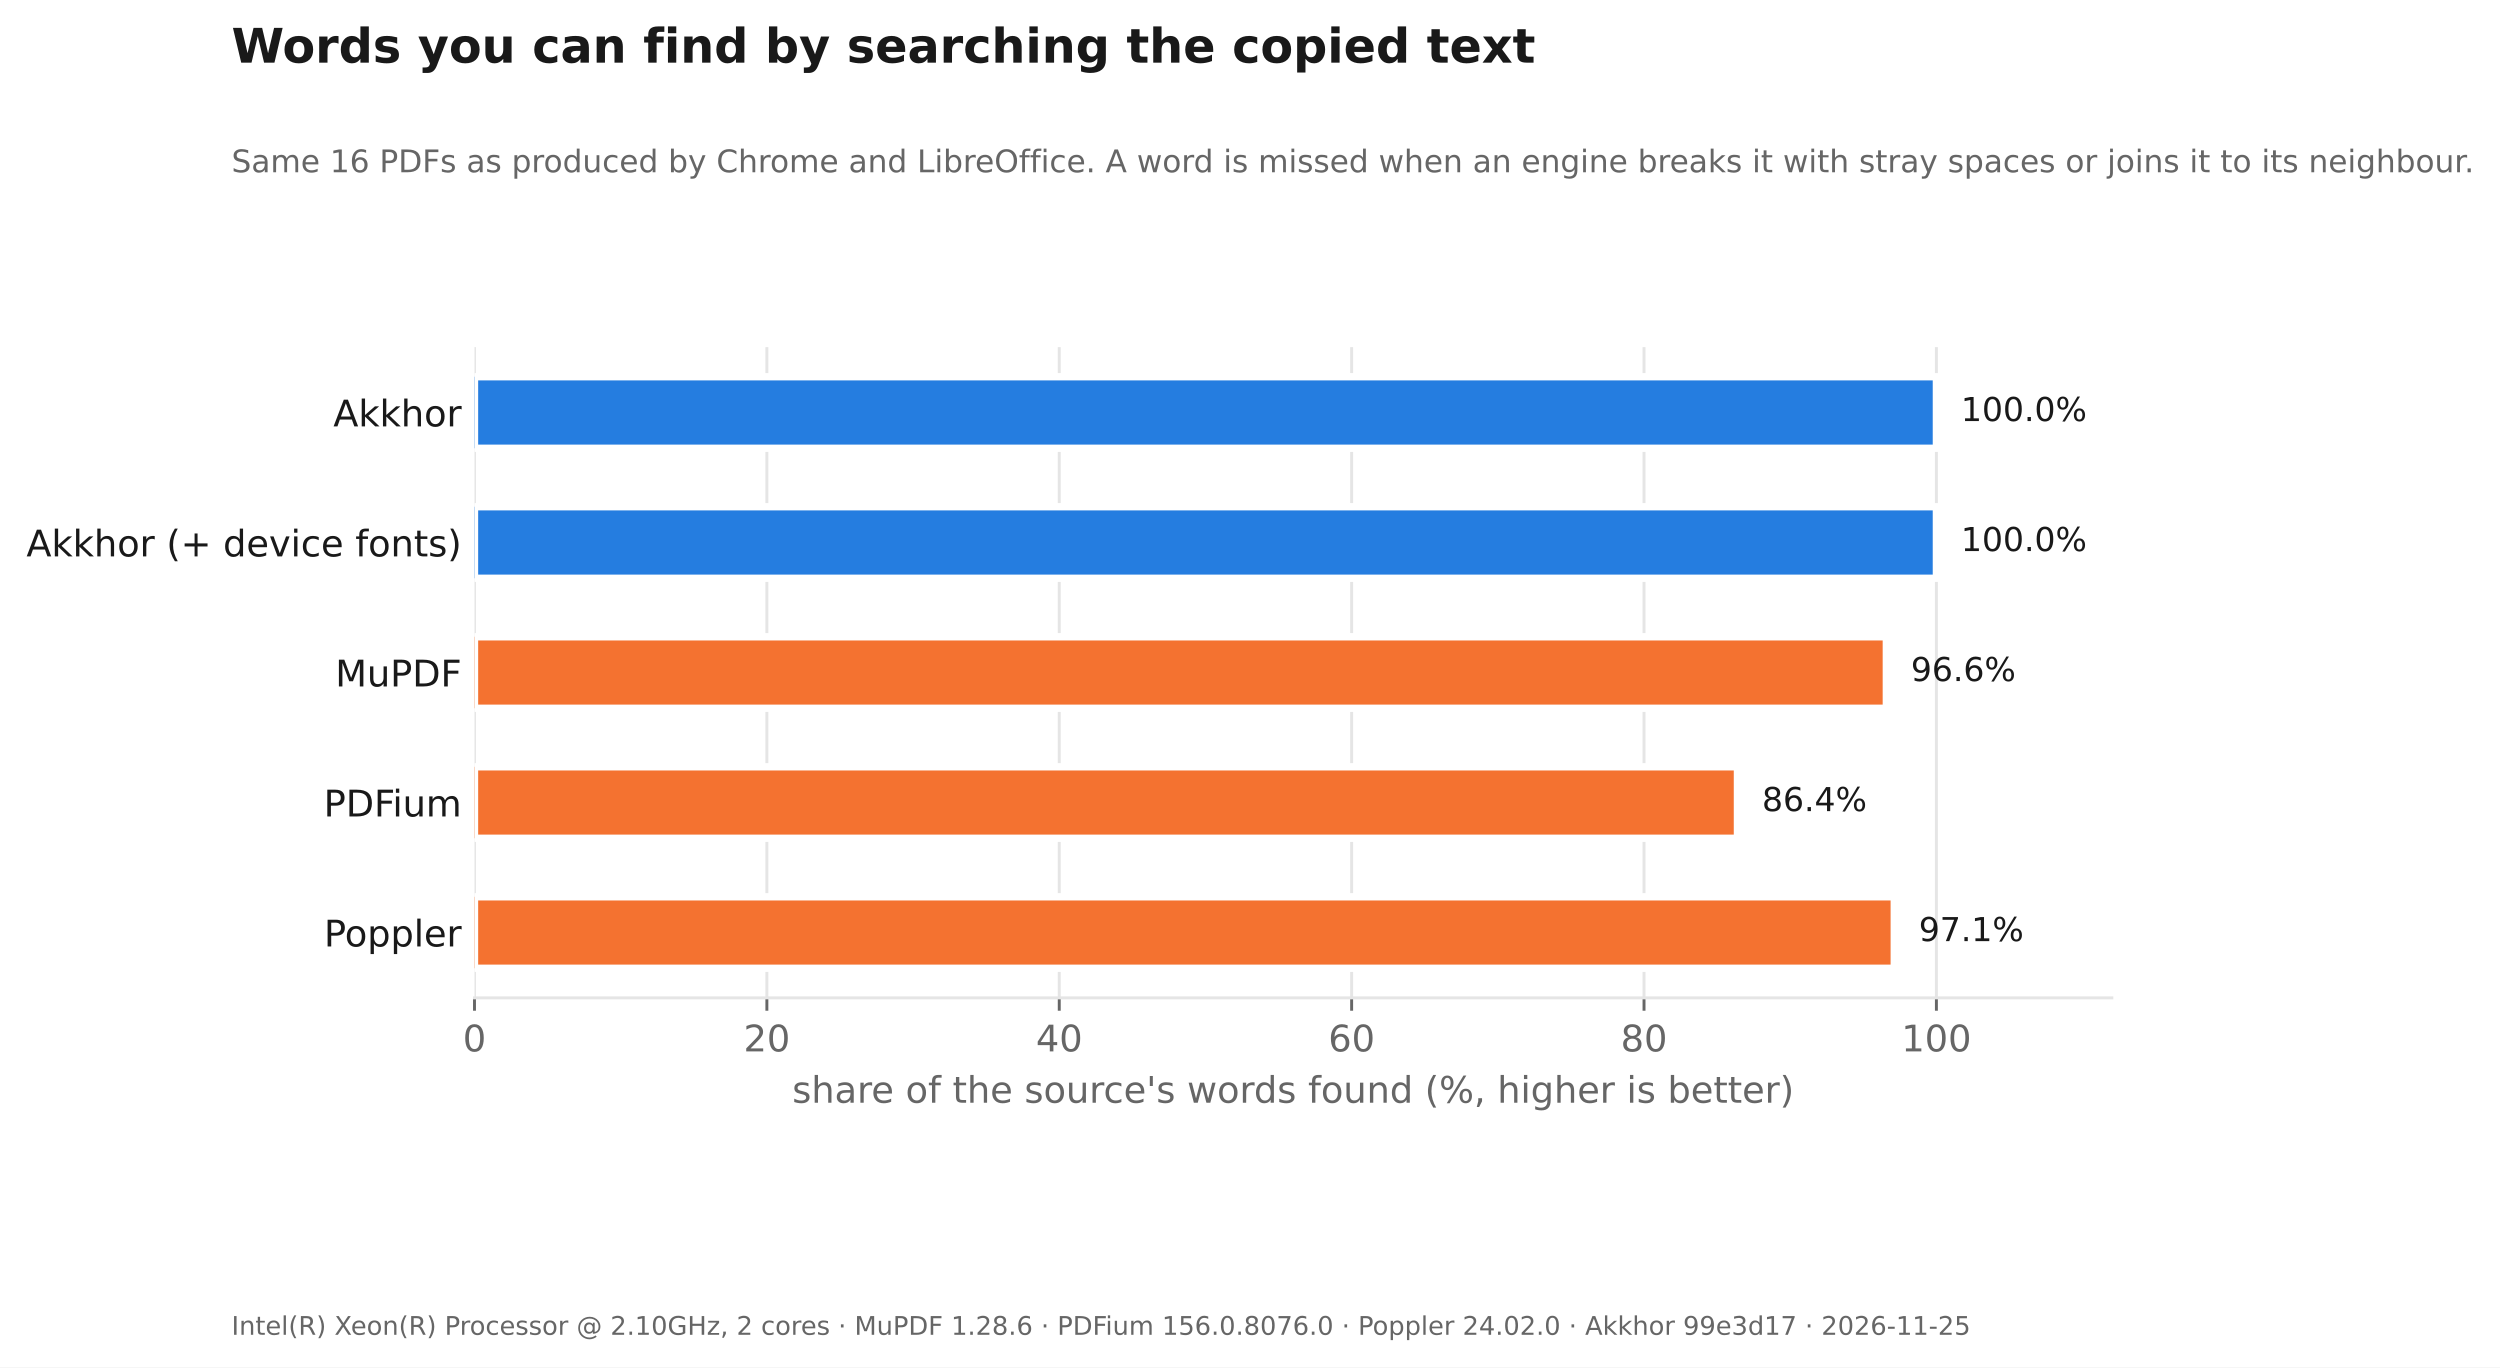
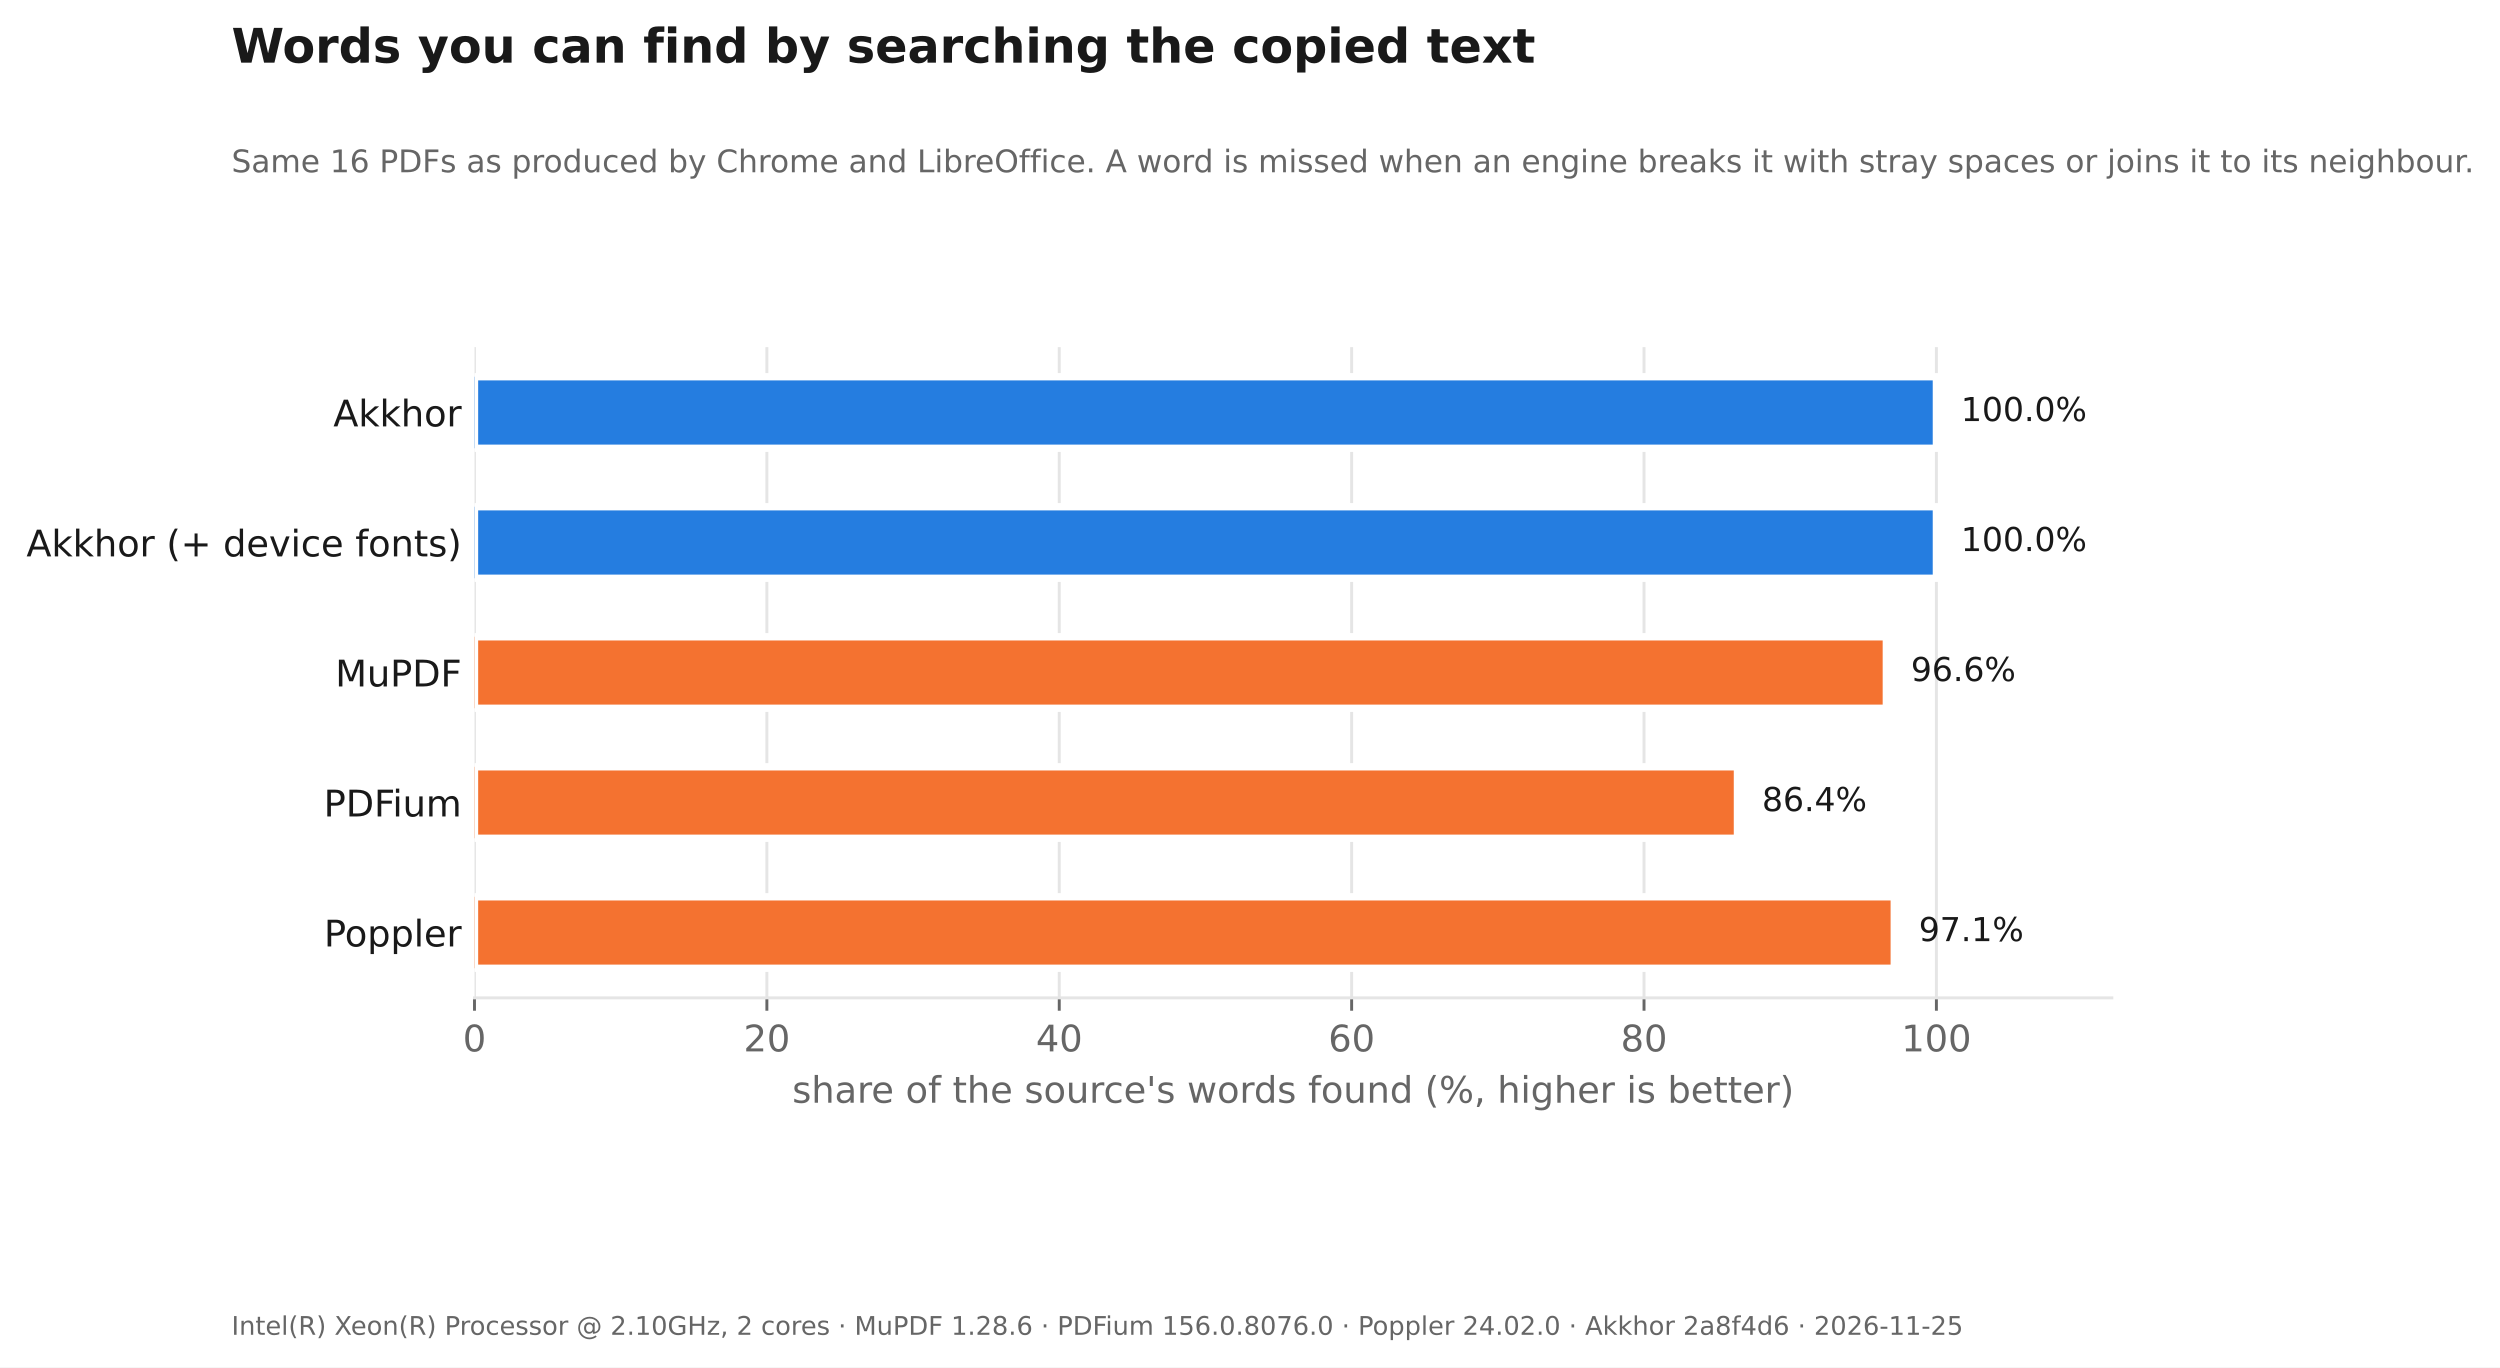
<svg xmlns="http://www.w3.org/2000/svg" xmlns:xlink="http://www.w3.org/1999/xlink" width="681.591pt" height="372.802pt" viewBox="0 0 681.591 372.802" version="1.1">
  <defs>
    <style type="text/css">*{stroke-linejoin: round; stroke-linecap: butt}</style>
  </defs>
  <g id="figure_1">
    <g id="patch_1">
      <path d="M 0 372.802  L 681.591 372.802  L 681.591 -0  L 0 -0  z " style="fill: #ffffff" />
    </g>
    <g id="axes_1">
      <g id="patch_2">
        <path d="M 129.363 272.057  L 575.763 272.057  L 575.763 94.649  L 129.363 94.649  z " style="fill: #ffffff" />
      </g>
      <g id="matplotlib.axis_1">
        <g id="xtick_1">
          <g id="line2d_1">
-             <path d="M 129.363 272.057  L 129.363 94.649  " clip-path="url(#p31f964d1e1)" style="fill: none; stroke: #e5e5e5; stroke-width: 0.8; stroke-linecap: square" />
+             <path d="M 129.363 272.057  L 129.363 94.649  " clip-path="url(#pe788c5fe6f)" style="fill: none; stroke: #e5e5e5; stroke-width: 0.8; stroke-linecap: square" />
          </g>
          <g id="line2d_2">
            <defs>
-               <path id="m100ad46e53" d="M 0 0  L 0 3.5  " style="stroke: #666666; stroke-width: 0.8" />
+               <path id="md18f8476a5" d="M 0 0  L 0 3.5  " style="stroke: #666666; stroke-width: 0.8" />
            </defs>
            <g>
-               <use xlink:href="#m100ad46e53" x="129.363" y="272.057" style="fill: #666666; stroke: #666666; stroke-width: 0.8" />
+               <use xlink:href="#md18f8476a5" x="129.363" y="272.057" style="fill: #666666; stroke: #666666; stroke-width: 0.8" />
            </g>
          </g>
          <g id="text_1">
            <text style="font-size: 10px; font-family: 'DejaVu Sans'; text-anchor: middle; fill: #666666" x="129.363" y="286.655" transform="rotate(-0 129.3625 286.6547)">0</text>
          </g>
        </g>
        <g id="xtick_2">
          <g id="line2d_3">
-             <path d="M 209.077 272.057  L 209.077 94.649  " clip-path="url(#p31f964d1e1)" style="fill: none; stroke: #e5e5e5; stroke-width: 0.8; stroke-linecap: square" />
+             <path d="M 209.077 272.057  L 209.077 94.649  " clip-path="url(#pe788c5fe6f)" style="fill: none; stroke: #e5e5e5; stroke-width: 0.8; stroke-linecap: square" />
          </g>
          <g id="line2d_4">
            <g>
-               <use xlink:href="#m100ad46e53" x="209.077" y="272.057" style="fill: #666666; stroke: #666666; stroke-width: 0.8" />
+               <use xlink:href="#md18f8476a5" x="209.077" y="272.057" style="fill: #666666; stroke: #666666; stroke-width: 0.8" />
            </g>
          </g>
          <g id="text_2">
            <text style="font-size: 10px; font-family: 'DejaVu Sans'; text-anchor: middle; fill: #666666" x="209.077" y="286.655" transform="rotate(-0 209.0768 286.6547)">20</text>
          </g>
        </g>
        <g id="xtick_3">
          <g id="line2d_5">
-             <path d="M 288.791 272.057  L 288.791 94.649  " clip-path="url(#p31f964d1e1)" style="fill: none; stroke: #e5e5e5; stroke-width: 0.8; stroke-linecap: square" />
+             <path d="M 288.791 272.057  L 288.791 94.649  " clip-path="url(#pe788c5fe6f)" style="fill: none; stroke: #e5e5e5; stroke-width: 0.8; stroke-linecap: square" />
          </g>
          <g id="line2d_6">
            <g>
-               <use xlink:href="#m100ad46e53" x="288.791" y="272.057" style="fill: #666666; stroke: #666666; stroke-width: 0.8" />
+               <use xlink:href="#md18f8476a5" x="288.791" y="272.057" style="fill: #666666; stroke: #666666; stroke-width: 0.8" />
            </g>
          </g>
          <g id="text_3">
            <text style="font-size: 10px; font-family: 'DejaVu Sans'; text-anchor: middle; fill: #666666" x="288.791" y="286.655" transform="rotate(-0 288.7911 286.6547)">40</text>
          </g>
        </g>
        <g id="xtick_4">
          <g id="line2d_7">
-             <path d="M 368.505 272.057  L 368.505 94.649  " clip-path="url(#p31f964d1e1)" style="fill: none; stroke: #e5e5e5; stroke-width: 0.8; stroke-linecap: square" />
+             <path d="M 368.505 272.057  L 368.505 94.649  " clip-path="url(#pe788c5fe6f)" style="fill: none; stroke: #e5e5e5; stroke-width: 0.8; stroke-linecap: square" />
          </g>
          <g id="line2d_8">
            <g>
-               <use xlink:href="#m100ad46e53" x="368.505" y="272.057" style="fill: #666666; stroke: #666666; stroke-width: 0.8" />
+               <use xlink:href="#md18f8476a5" x="368.505" y="272.057" style="fill: #666666; stroke: #666666; stroke-width: 0.8" />
            </g>
          </g>
          <g id="text_4">
            <text style="font-size: 10px; font-family: 'DejaVu Sans'; text-anchor: middle; fill: #666666" x="368.505" y="286.655" transform="rotate(-0 368.5054 286.6547)">60</text>
          </g>
        </g>
        <g id="xtick_5">
          <g id="line2d_9">
-             <path d="M 448.22 272.057  L 448.22 94.649  " clip-path="url(#p31f964d1e1)" style="fill: none; stroke: #e5e5e5; stroke-width: 0.8; stroke-linecap: square" />
+             <path d="M 448.22 272.057  L 448.22 94.649  " clip-path="url(#pe788c5fe6f)" style="fill: none; stroke: #e5e5e5; stroke-width: 0.8; stroke-linecap: square" />
          </g>
          <g id="line2d_10">
            <g>
-               <use xlink:href="#m100ad46e53" x="448.22" y="272.057" style="fill: #666666; stroke: #666666; stroke-width: 0.8" />
+               <use xlink:href="#md18f8476a5" x="448.22" y="272.057" style="fill: #666666; stroke: #666666; stroke-width: 0.8" />
            </g>
          </g>
          <g id="text_5">
            <text style="font-size: 10px; font-family: 'DejaVu Sans'; text-anchor: middle; fill: #666666" x="448.22" y="286.655" transform="rotate(-0 448.2196 286.6547)">80</text>
          </g>
        </g>
        <g id="xtick_6">
          <g id="line2d_11">
-             <path d="M 527.934 272.057  L 527.934 94.649  " clip-path="url(#p31f964d1e1)" style="fill: none; stroke: #e5e5e5; stroke-width: 0.8; stroke-linecap: square" />
+             <path d="M 527.934 272.057  L 527.934 94.649  " clip-path="url(#pe788c5fe6f)" style="fill: none; stroke: #e5e5e5; stroke-width: 0.8; stroke-linecap: square" />
          </g>
          <g id="line2d_12">
            <g>
-               <use xlink:href="#m100ad46e53" x="527.934" y="272.057" style="fill: #666666; stroke: #666666; stroke-width: 0.8" />
+               <use xlink:href="#md18f8476a5" x="527.934" y="272.057" style="fill: #666666; stroke: #666666; stroke-width: 0.8" />
            </g>
          </g>
          <g id="text_6">
            <text style="font-size: 10px; font-family: 'DejaVu Sans'; text-anchor: middle; fill: #666666" x="527.934" y="286.655" transform="rotate(-0 527.9339 286.6547)">100</text>
          </g>
        </g>
        <g id="text_7">
          <text style="font-size: 10px; font-family: 'DejaVu Sans'; text-anchor: middle; fill: #666666" x="352.562" y="300.655" transform="rotate(-0 352.5625 300.6555)">share of the source's words found (%, higher is better)</text>
        </g>
      </g>
      <g id="matplotlib.axis_2">
        <g id="ytick_1">
          <g id="line2d_13" />
          <g id="text_8">
            <text style="font-size: 10px; font-family: 'DejaVu Sans'; text-anchor: end; fill: #191919" x="125.862" y="116.26" transform="rotate(-0 125.8625 116.2599)">Akkhor</text>
          </g>
        </g>
        <g id="ytick_2">
          <g id="line2d_14" />
          <g id="text_9">
            <text style="font-size: 10px; font-family: 'DejaVu Sans'; text-anchor: end; fill: #191919" x="125.862" y="151.706" transform="rotate(-0 125.8625 151.7061)">Akkhor (+ device fonts)</text>
          </g>
        </g>
        <g id="ytick_3">
          <g id="line2d_15" />
          <g id="text_10">
            <text style="font-size: 10px; font-family: 'DejaVu Sans'; text-anchor: end; fill: #191919" x="125.862" y="187.152" transform="rotate(-0 125.8625 187.1518)">MuPDF</text>
          </g>
        </g>
        <g id="ytick_4">
          <g id="line2d_16" />
          <g id="text_11">
            <text style="font-size: 10px; font-family: 'DejaVu Sans'; text-anchor: end; fill: #191919" x="125.862" y="222.598" transform="rotate(-0 125.8625 222.5984)">PDFium</text>
          </g>
        </g>
        <g id="ytick_5">
          <g id="line2d_17" />
          <g id="text_12">
            <text style="font-size: 10px; font-family: 'DejaVu Sans'; text-anchor: end; fill: #191919" x="125.862" y="258.045" transform="rotate(-0 125.8625 258.0445)">Poppler</text>
          </g>
        </g>
      </g>
      <g id="patch_3">
-         <path d="M 129.363 122.208  L 527.934 122.208  L 527.934 102.713  L 129.363 102.713  z " clip-path="url(#p31f964d1e1)" style="fill: #257de0; stroke: #ffffff; stroke-width: 2; stroke-linejoin: miter" />
+         <path d="M 129.363 122.208  L 527.934 122.208  L 527.934 102.713  L 129.363 102.713  z " clip-path="url(#pe788c5fe6f)" style="fill: #257de0; stroke: #ffffff; stroke-width: 2; stroke-linejoin: miter" />
      </g>
      <g id="patch_4">
-         <path d="M 129.363 157.655  L 527.934 157.655  L 527.934 138.159  L 129.363 138.159  z " clip-path="url(#p31f964d1e1)" style="fill: #257de0; stroke: #ffffff; stroke-width: 2; stroke-linejoin: miter" />
+         <path d="M 129.363 157.655  L 527.934 157.655  L 527.934 138.159  L 129.363 138.159  z " clip-path="url(#pe788c5fe6f)" style="fill: #257de0; stroke: #ffffff; stroke-width: 2; stroke-linejoin: miter" />
      </g>
      <g id="patch_5">
-         <path d="M 129.363 193.101  L 514.286 193.101  L 514.286 173.605  L 129.363 173.605  z " clip-path="url(#p31f964d1e1)" style="fill: #f47230; stroke: #ffffff; stroke-width: 2; stroke-linejoin: miter" />
+         <path d="M 129.363 193.101  L 514.286 193.101  L 514.286 173.605  L 129.363 173.605  z " clip-path="url(#pe788c5fe6f)" style="fill: #f47230; stroke: #ffffff; stroke-width: 2; stroke-linejoin: miter" />
      </g>
      <g id="patch_6">
-         <path d="M 129.363 228.547  L 473.69 228.547  L 473.69 209.051  L 129.363 209.051  z " clip-path="url(#p31f964d1e1)" style="fill: #f47230; stroke: #ffffff; stroke-width: 2; stroke-linejoin: miter" />
+         <path d="M 129.363 228.547  L 473.69 228.547  L 473.69 209.051  L 129.363 209.051  z " clip-path="url(#pe788c5fe6f)" style="fill: #f47230; stroke: #ffffff; stroke-width: 2; stroke-linejoin: miter" />
      </g>
      <g id="patch_7">
-         <path d="M 129.363 263.993  L 516.447 263.993  L 516.447 244.498  L 129.363 244.498  z " clip-path="url(#p31f964d1e1)" style="fill: #f47230; stroke: #ffffff; stroke-width: 2; stroke-linejoin: miter" />
+         <path d="M 129.363 263.993  L 516.447 263.993  L 516.447 244.498  L 129.363 244.498  z " clip-path="url(#pe788c5fe6f)" style="fill: #f47230; stroke: #ffffff; stroke-width: 2; stroke-linejoin: miter" />
      </g>
      <g id="patch_8">
        <path d="M 129.363 272.057  L 575.763 272.057  " style="fill: none; stroke: #e5e5e5; stroke-width: 0.8; stroke-linejoin: miter; stroke-linecap: square" />
      </g>
      <g id="text_13">
        <text style="font-size: 9px; font-family: 'DejaVu Sans'; text-anchor: start; fill: #191919" x="534.63" y="114.799" transform="rotate(-0 534.6299 114.7986)">100.0%</text>
      </g>
      <g id="text_14">
        <text style="font-size: 9px; font-family: 'DejaVu Sans'; text-anchor: start; fill: #191919" x="534.63" y="150.245" transform="rotate(-0 534.6299 150.2448)">100.0%</text>
      </g>
      <g id="text_15">
        <text style="font-size: 9px; font-family: 'DejaVu Sans'; text-anchor: start; fill: #191919" x="520.982" y="185.691" transform="rotate(-0 520.9818 185.6909)">96.6%</text>
      </g>
      <g id="text_16">
        <text style="font-size: 9px; font-family: 'DejaVu Sans'; text-anchor: start; fill: #191919" x="480.386" y="221.137" transform="rotate(-0 480.3859 221.1371)">86.4%</text>
      </g>
      <g id="text_17">
        <text style="font-size: 9px; font-family: 'DejaVu Sans'; text-anchor: start; fill: #191919" x="523.143" y="256.583" transform="rotate(-0 523.1426 256.5832)">97.1%</text>
      </g>
    </g>
    <g id="text_18">
      <text style="font-weight: 700; font-size: 13px; font-family: 'DejaVu Sans'; text-anchor: start; fill: #191919" x="63.123" y="17.078" transform="rotate(-0 63.1225 17.07797)">Words you can find by searching the copied text</text>
    </g>
    <g id="text_19">
      <text style="font-size: 8.5px; font-family: 'DejaVu Sans'; text-anchor: start; fill: #666666" x="63.123" y="46.959" transform="rotate(-0 63.1225 46.95902)">Same 16 PDFs as produced by Chrome and LibreOffice. A word is missed when an engine breaks it with stray spaces or joins it to its neighbour.</text>
    </g>
    <g id="text_20">
-       <text style="font-size: 7px; font-family: 'DejaVu Sans'; text-anchor: start; fill: #666666" x="63.123" y="363.92" transform="rotate(-0 63.1225 363.9199)">Intel(R) Xeon(R) Processor @ 2.10GHz, 2 cores · MuPDF 1.28.6 · PDFium 156.0.8076.0 · Poppler 24.02.0 · Akkhor 99e3d17 · 2026-11-25</text>
+       <text style="font-size: 7px; font-family: 'DejaVu Sans'; text-anchor: start; fill: #666666" x="63.123" y="363.92" transform="rotate(-0 63.1225 363.9199)">Intel(R) Xeon(R) Processor @ 2.10GHz, 2 cores · MuPDF 1.28.6 · PDFium 156.0.8076.0 · Poppler 24.02.0 · Akkhor 2a8f4d6 · 2026-11-25</text>
    </g>
  </g>
  <defs>
-     <clipPath id="p31f964d1e1">
+     <clipPath id="pe788c5fe6f">
      <rect x="129.363" y="94.649" width="446.4" height="177.408" />
    </clipPath>
  </defs>
</svg>
